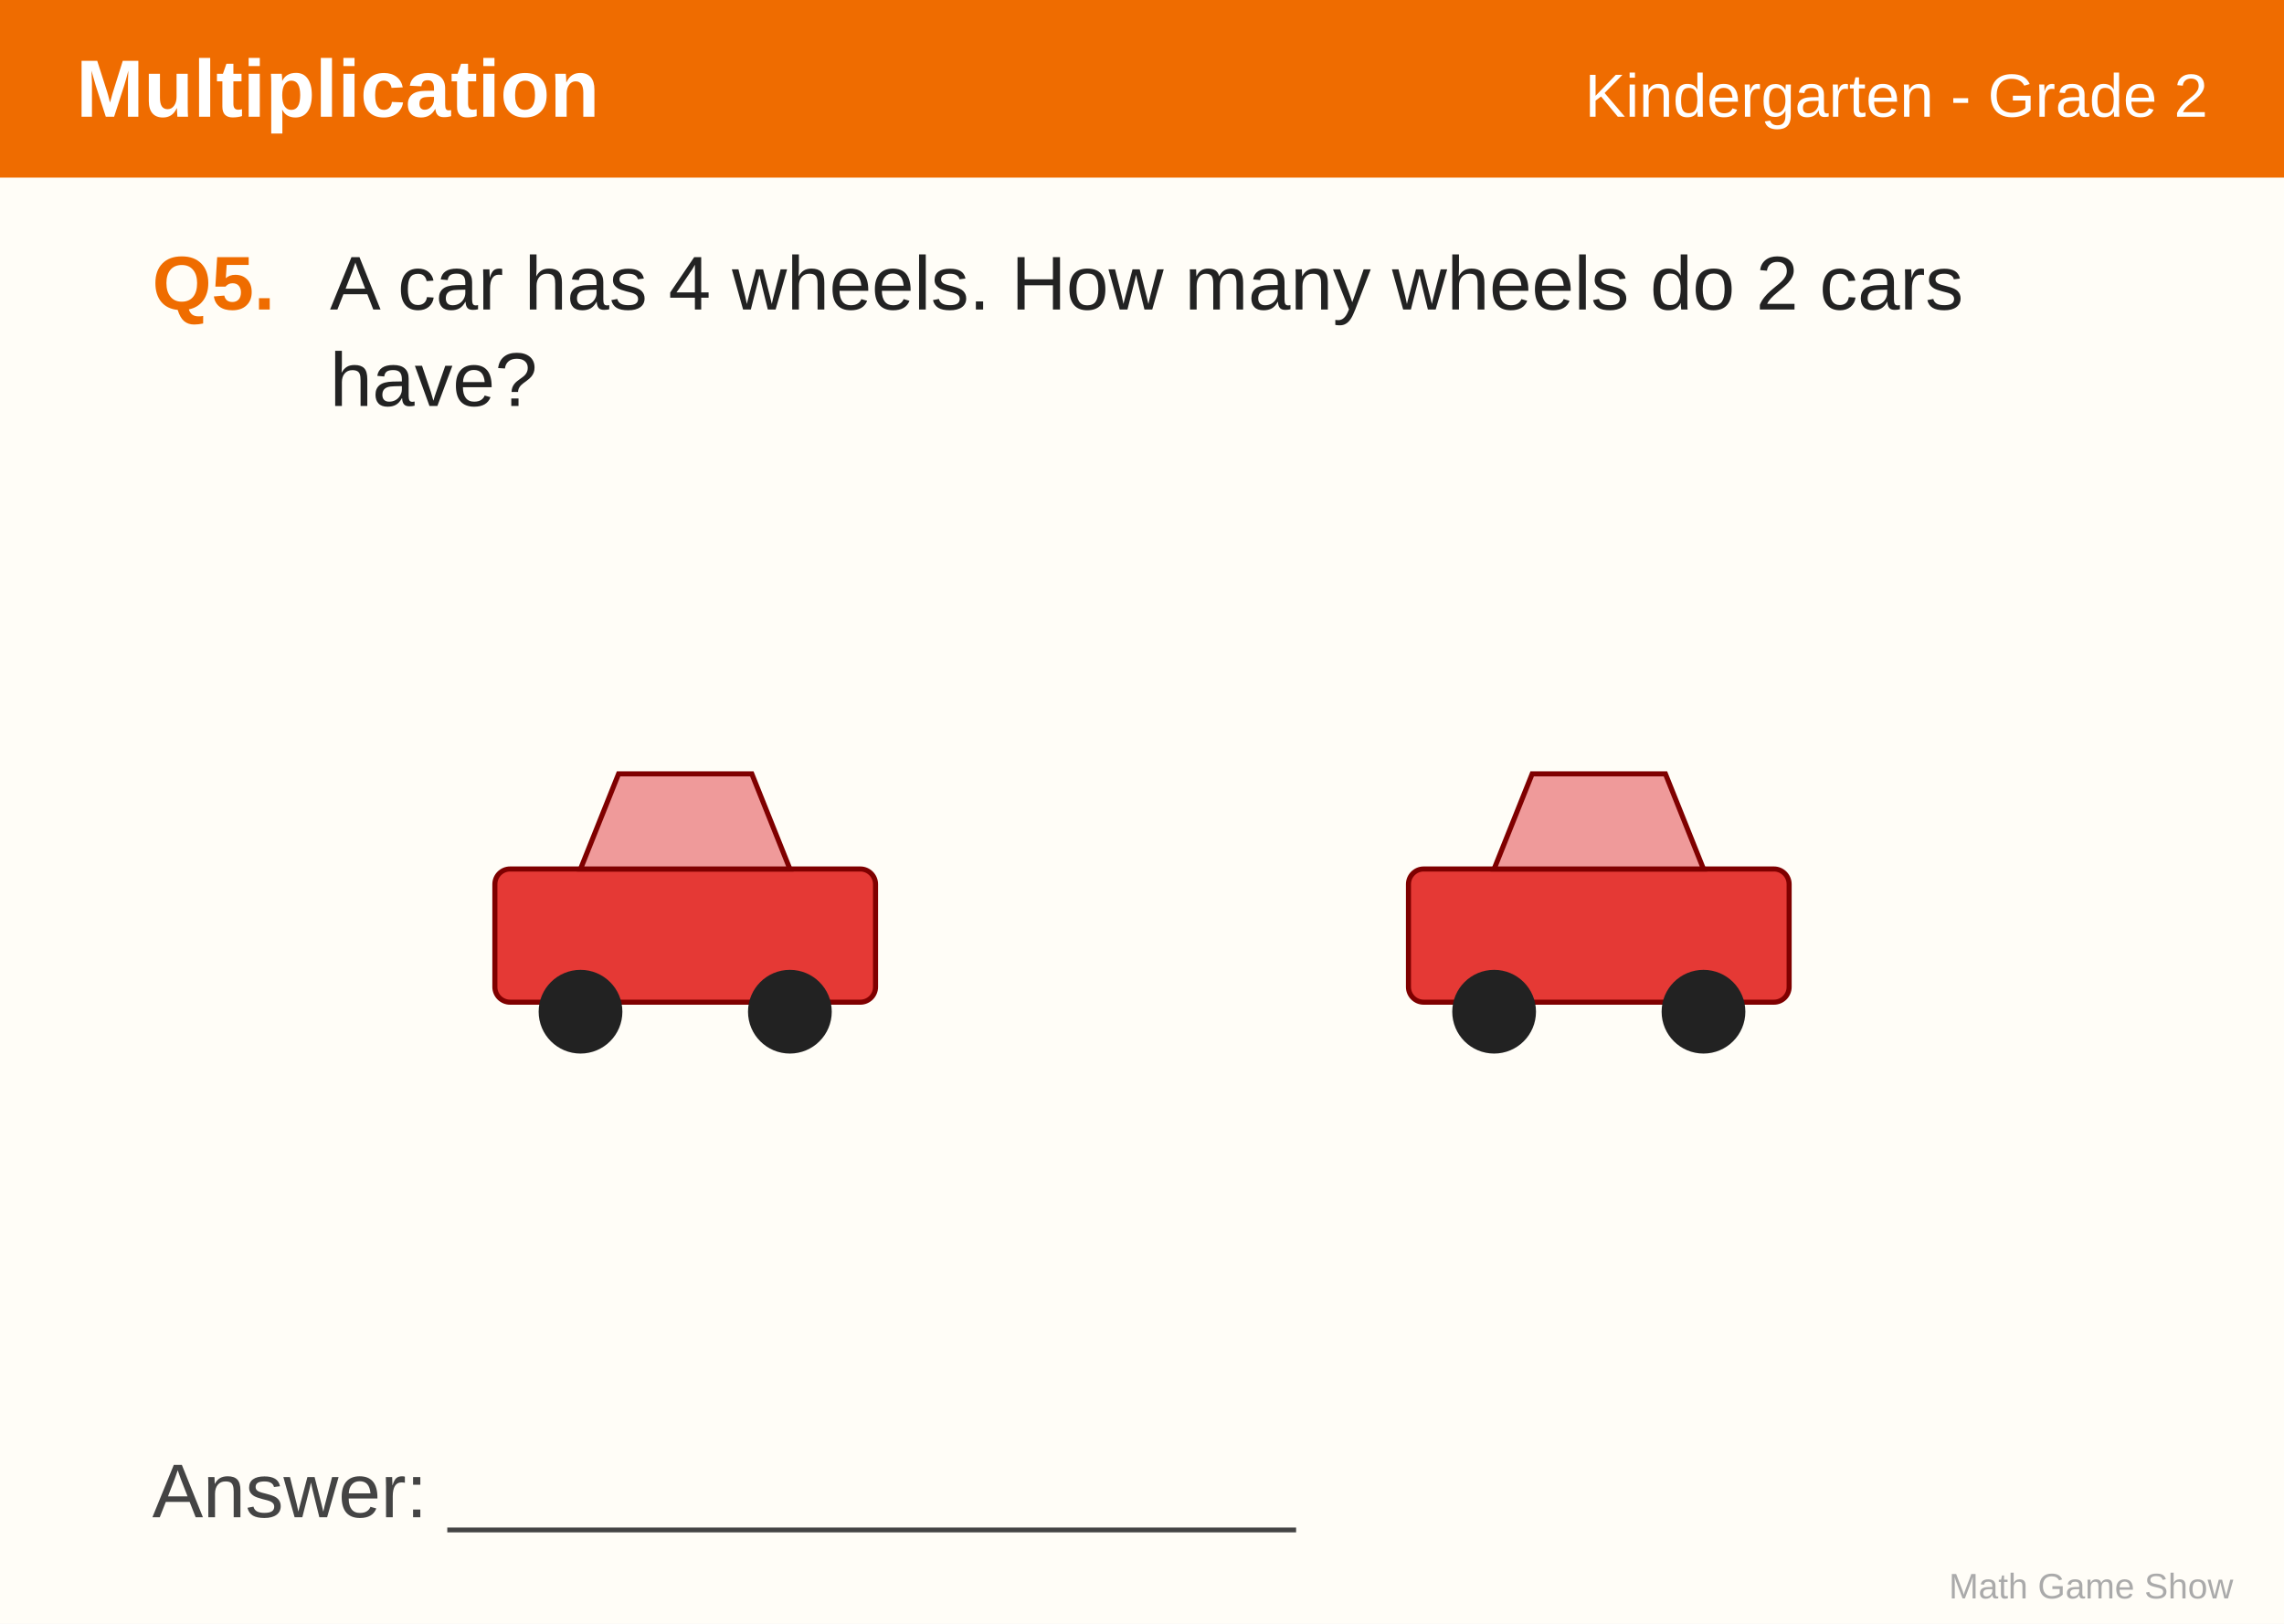
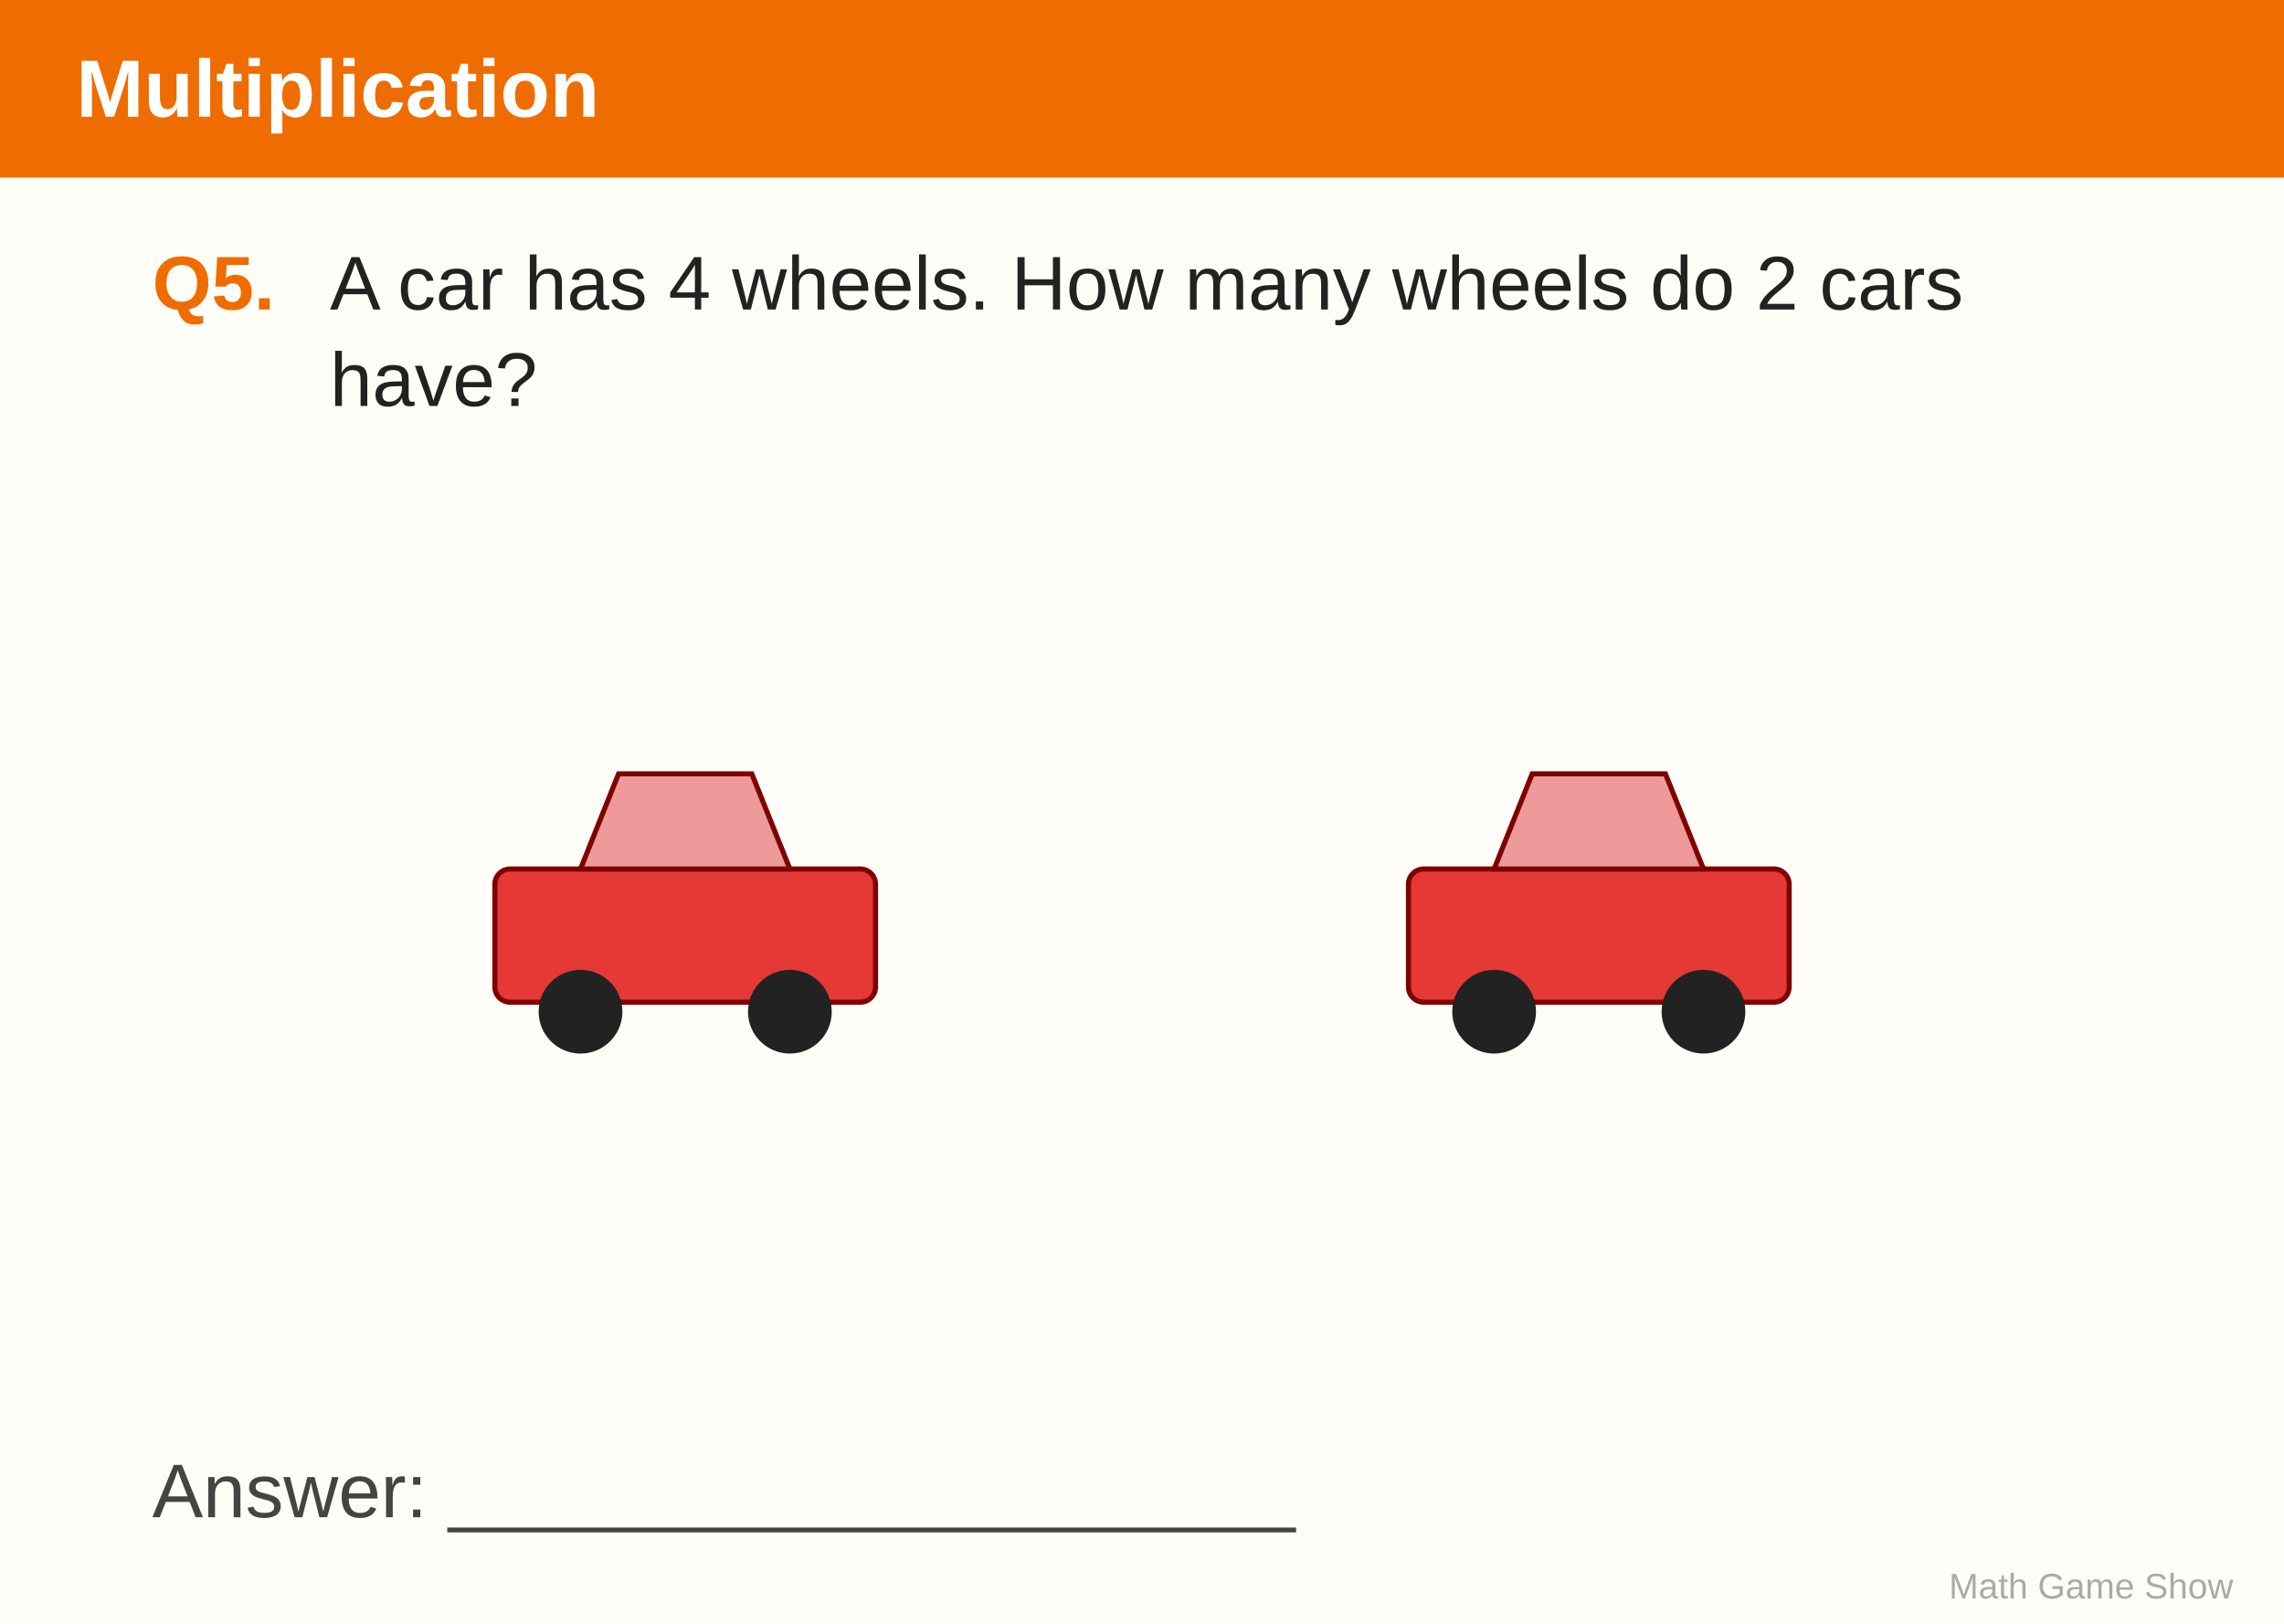
<svg xmlns="http://www.w3.org/2000/svg" viewBox="0 0 900 640" width="900" height="640">
  <rect width="900" height="640" fill="#fffdf7" />
  <rect width="900" height="70" fill="#ef6c00" />
  <text x="30" y="46" font-size="32" fill="#fff" text-anchor="start" font-weight="bold" font-family="Arial, Helvetica, sans-serif">Multiplication</text>
-   <text x="870" y="46" font-size="24" fill="#fff" text-anchor="end" font-weight="normal" font-family="Arial, Helvetica, sans-serif">Kindergarten - Grade 2</text>
  <circle cx="60" cy="125" r="0" />
  <text x="60" y="122" font-size="30" fill="#ef6c00" text-anchor="start" font-weight="bold" font-family="Arial, Helvetica, sans-serif">Q5.</text>
  <text x="130" y="122" font-size="30" fill="#222" text-anchor="start" font-weight="normal" font-family="Arial, Helvetica, sans-serif">A car has 4 wheels. How many wheels do 2 cars</text>
  <text x="130" y="160" font-size="30" fill="#222" text-anchor="start" font-weight="normal" font-family="Arial, Helvetica, sans-serif">have?</text>
  <rect x="195.0" y="342.5" width="150" height="52.5" rx="6" fill="#e53935" stroke="#7f0000" stroke-width="2" />
  <path d="M228.75 342.5 l15.0 -37.5 h52.5 l15.0 37.5Z" fill="#ef9a9a" stroke="#7f0000" stroke-width="2" />
  <circle cx="228.75" cy="398.75" r="16.5" fill="#222" />
  <circle cx="311.25" cy="398.75" r="16.5" fill="#222" />
  <rect x="555.0" y="342.5" width="150" height="52.5" rx="6" fill="#e53935" stroke="#7f0000" stroke-width="2" />
  <path d="M588.75 342.5 l15.0 -37.5 h52.5 l15.0 37.5Z" fill="#ef9a9a" stroke="#7f0000" stroke-width="2" />
  <circle cx="588.75" cy="398.75" r="16.5" fill="#222" />
  <circle cx="671.25" cy="398.75" r="16.5" fill="#222" />
  <text x="60" y="598" font-size="30" fill="#444" text-anchor="start" font-weight="normal" font-family="Arial, Helvetica, sans-serif">Answer: ____________________</text>
  <text x="880" y="630" font-size="14" fill="#aaa" text-anchor="end" font-weight="normal" font-family="Arial, Helvetica, sans-serif">Math Game Show</text>
</svg>
